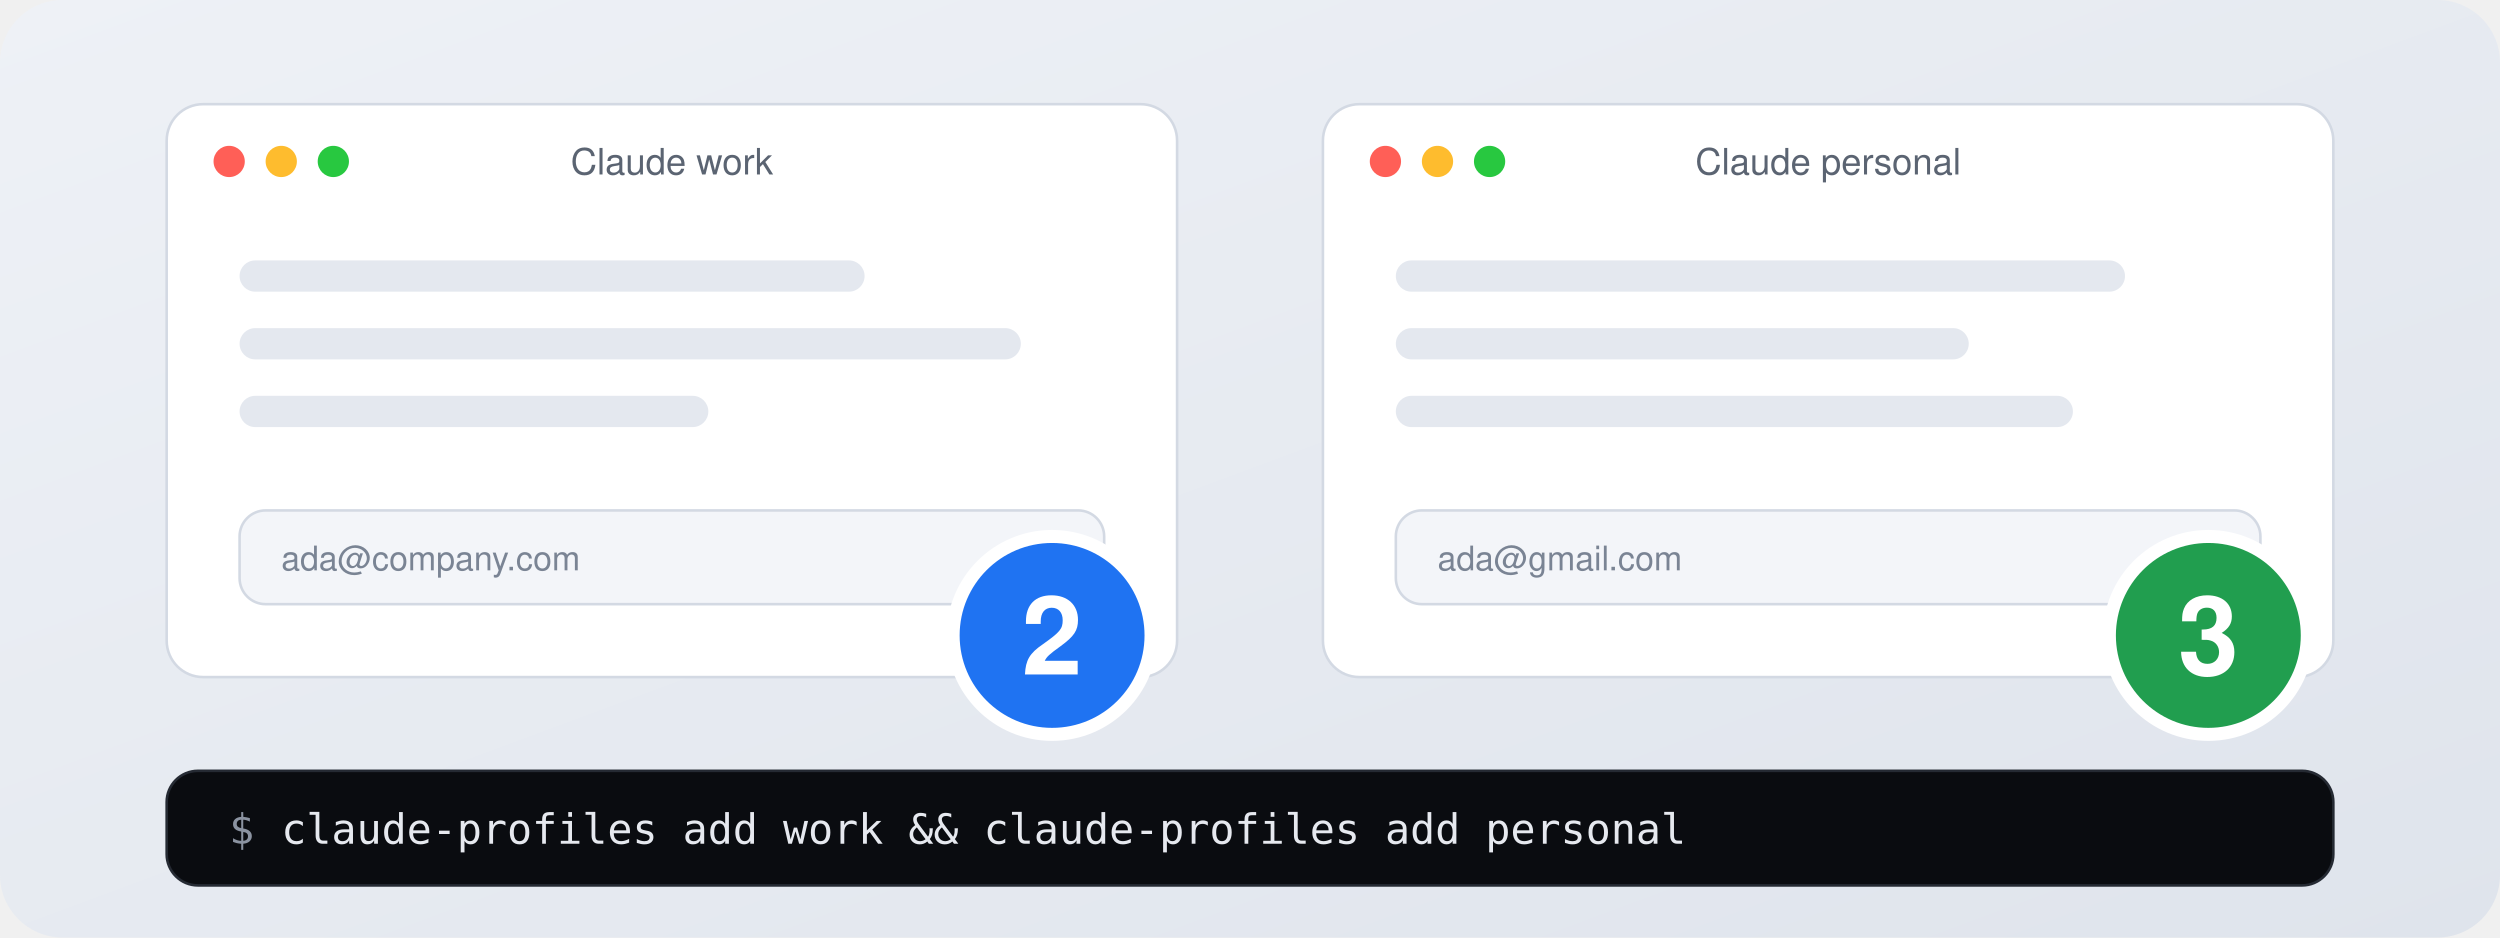
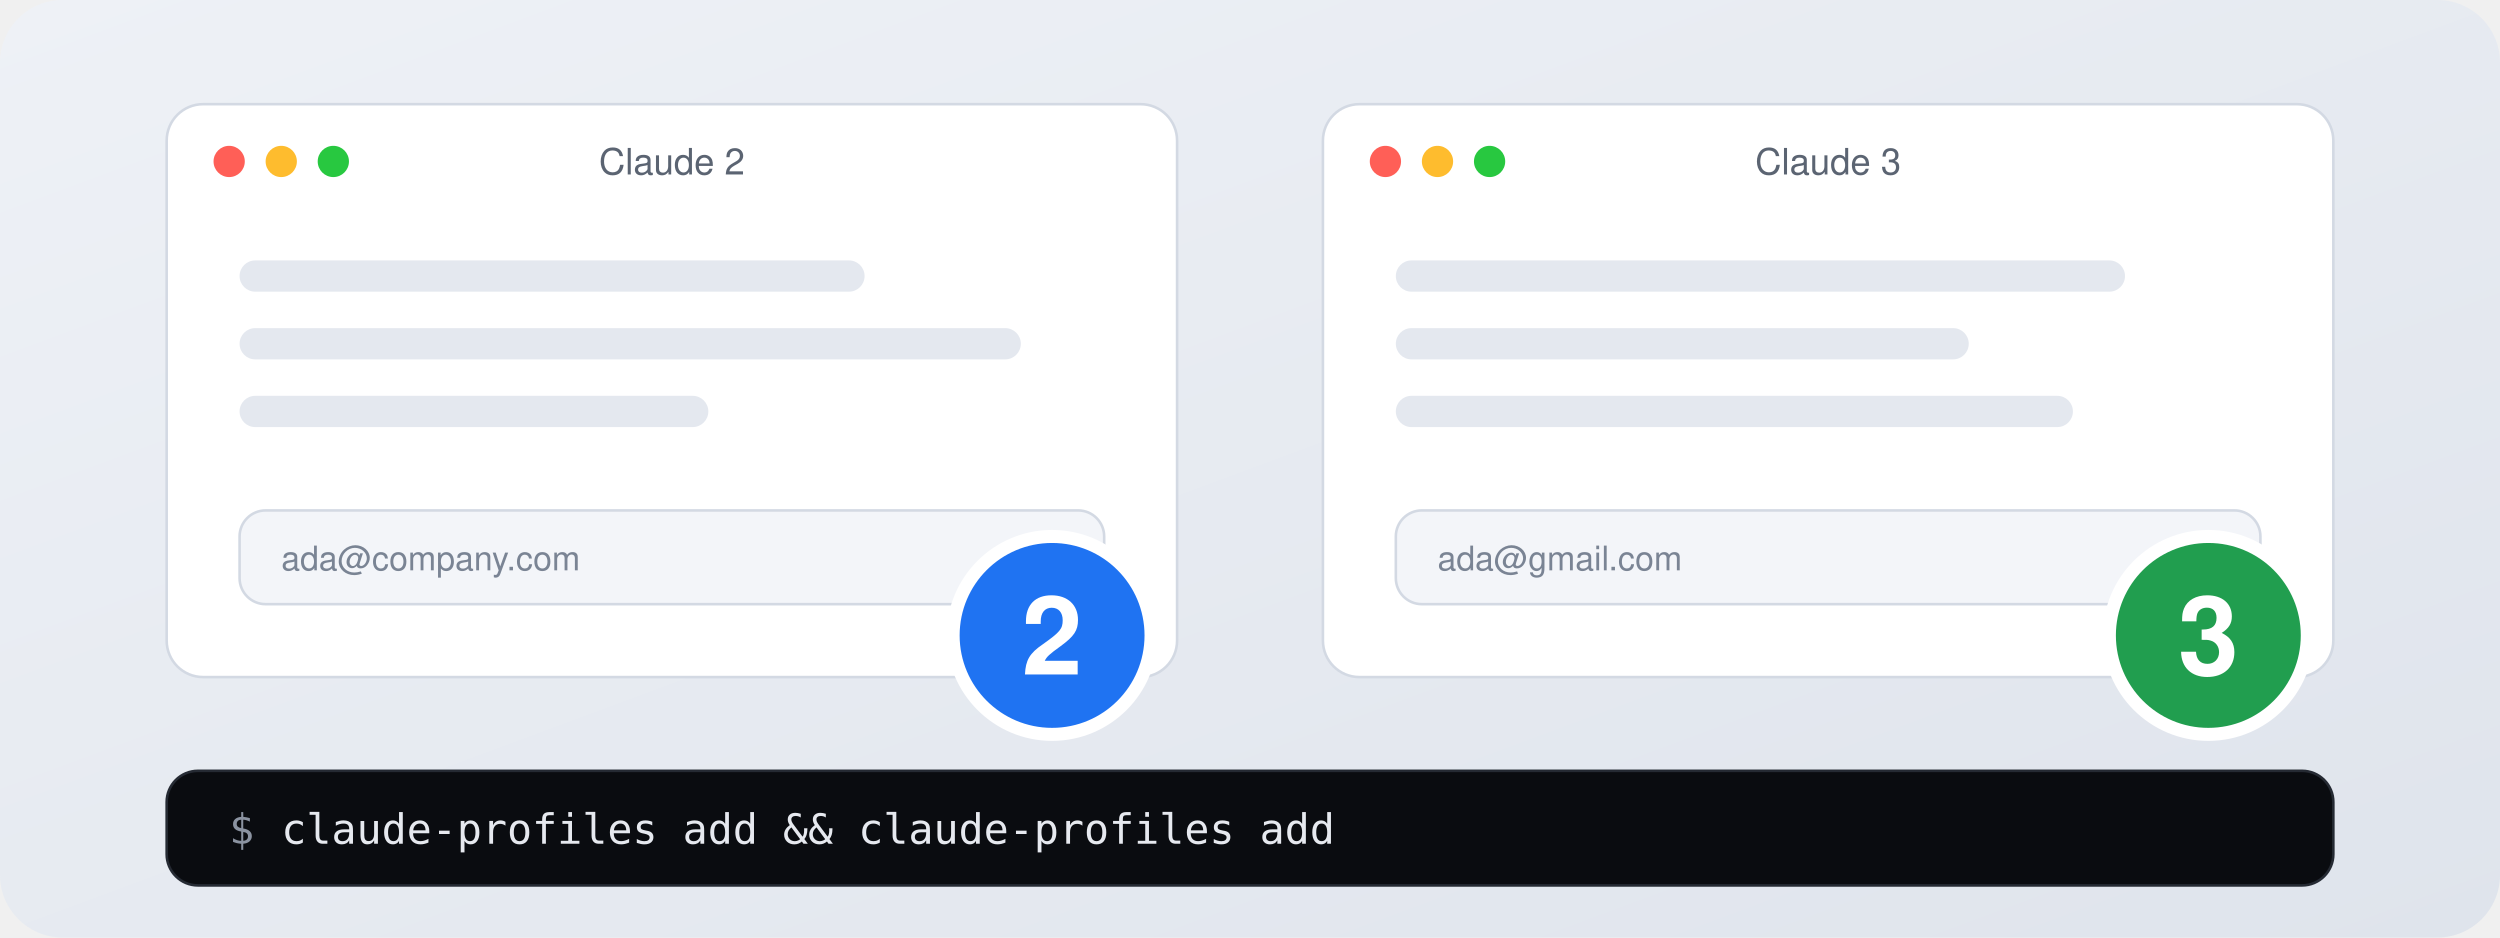
<svg xmlns="http://www.w3.org/2000/svg" viewBox="0 0 960 360" width="960" height="360" role="img" aria-labelledby="t d">
  <defs>
    <linearGradient id="bg" x1="0" y1="0" x2="1" y2="1">
      <stop offset="0" stop-color="#eef1f6" />
      <stop offset="1" stop-color="#dfe4ec" />
    </linearGradient>
  </defs>
  <rect width="960" height="360" rx="24" fill="url(#bg)" />
  <g font-family="-apple-system, BlinkMacSystemFont, 'Segoe UI', Helvetica, Arial, sans-serif">
    <g>
      <rect x="64" y="40" width="388" height="220" rx="14" fill="#ffffff" stroke="#d3d9e3" />
      <circle cx="88" cy="62" r="6" fill="#ff5f57" />
      <circle cx="108" cy="62" r="6" fill="#febc2e" />
      <circle cx="128" cy="62" r="6" fill="#28c840" />
-       <text x="258" y="67" text-anchor="middle" font-size="14" fill="#5b6472">Claude work</text>
+       <text x="258" y="67" text-anchor="middle" font-size="14" fill="#5b6472">Claude 2</text>
      <rect x="92" y="100" width="240" height="12" rx="6" fill="#e4e8ef" />
      <rect x="92" y="126" width="300" height="12" rx="6" fill="#e4e8ef" />
      <rect x="92" y="152" width="180" height="12" rx="6" fill="#e4e8ef" />
      <rect x="92" y="196" width="332" height="36" rx="10" fill="#f3f5f9" stroke="#d3d9e3" />
      <text x="108" y="219" font-size="13" fill="#7a8494">ada@company.com</text>
      <circle cx="404" cy="244" r="38" fill="#1F73F2" stroke="#ffffff" stroke-width="5" />
      <text x="404" y="259" text-anchor="middle" font-size="42" font-weight="800" fill="#ffffff">2</text>
    </g>
    <g>
      <rect x="508" y="40" width="388" height="220" rx="14" fill="#ffffff" stroke="#d3d9e3" />
      <circle cx="532" cy="62" r="6" fill="#ff5f57" />
      <circle cx="552" cy="62" r="6" fill="#febc2e" />
      <circle cx="572" cy="62" r="6" fill="#28c840" />
-       <text x="702" y="67" text-anchor="middle" font-size="14" fill="#5b6472">Claude personal</text>
+       <text x="702" y="67" text-anchor="middle" font-size="14" fill="#5b6472">Claude 3</text>
      <rect x="536" y="100" width="280" height="12" rx="6" fill="#e4e8ef" />
      <rect x="536" y="126" width="220" height="12" rx="6" fill="#e4e8ef" />
      <rect x="536" y="152" width="260" height="12" rx="6" fill="#e4e8ef" />
      <rect x="536" y="196" width="332" height="36" rx="10" fill="#f3f5f9" stroke="#d3d9e3" />
      <text x="552" y="219" font-size="13" fill="#7a8494">ada@gmail.com</text>
      <circle cx="848" cy="244" r="38" fill="#219E4F" stroke="#ffffff" stroke-width="5" />
      <text x="848" y="259" text-anchor="middle" font-size="42" font-weight="800" fill="#ffffff">3</text>
    </g>
    <rect x="64" y="296" width="832" height="44" rx="12" fill="#0a0c10" stroke="#252a33" />
    <text x="88" y="324" font-family="ui-monospace, SFMono-Regular, Menlo, Consolas, monospace" font-size="16" fill="#8b93a1">$</text>
-     <text x="108" y="324" font-family="ui-monospace, SFMono-Regular, Menlo, Consolas, monospace" font-size="16" fill="#e6e9ef">claude-profiles add work &amp;&amp; claude-profiles add personal</text>
+     <text x="108" y="324" font-family="ui-monospace, SFMono-Regular, Menlo, Consolas, monospace" font-size="16" fill="#e6e9ef">claude-profiles add &amp;&amp; claude-profiles add</text>
  </g>
</svg>
